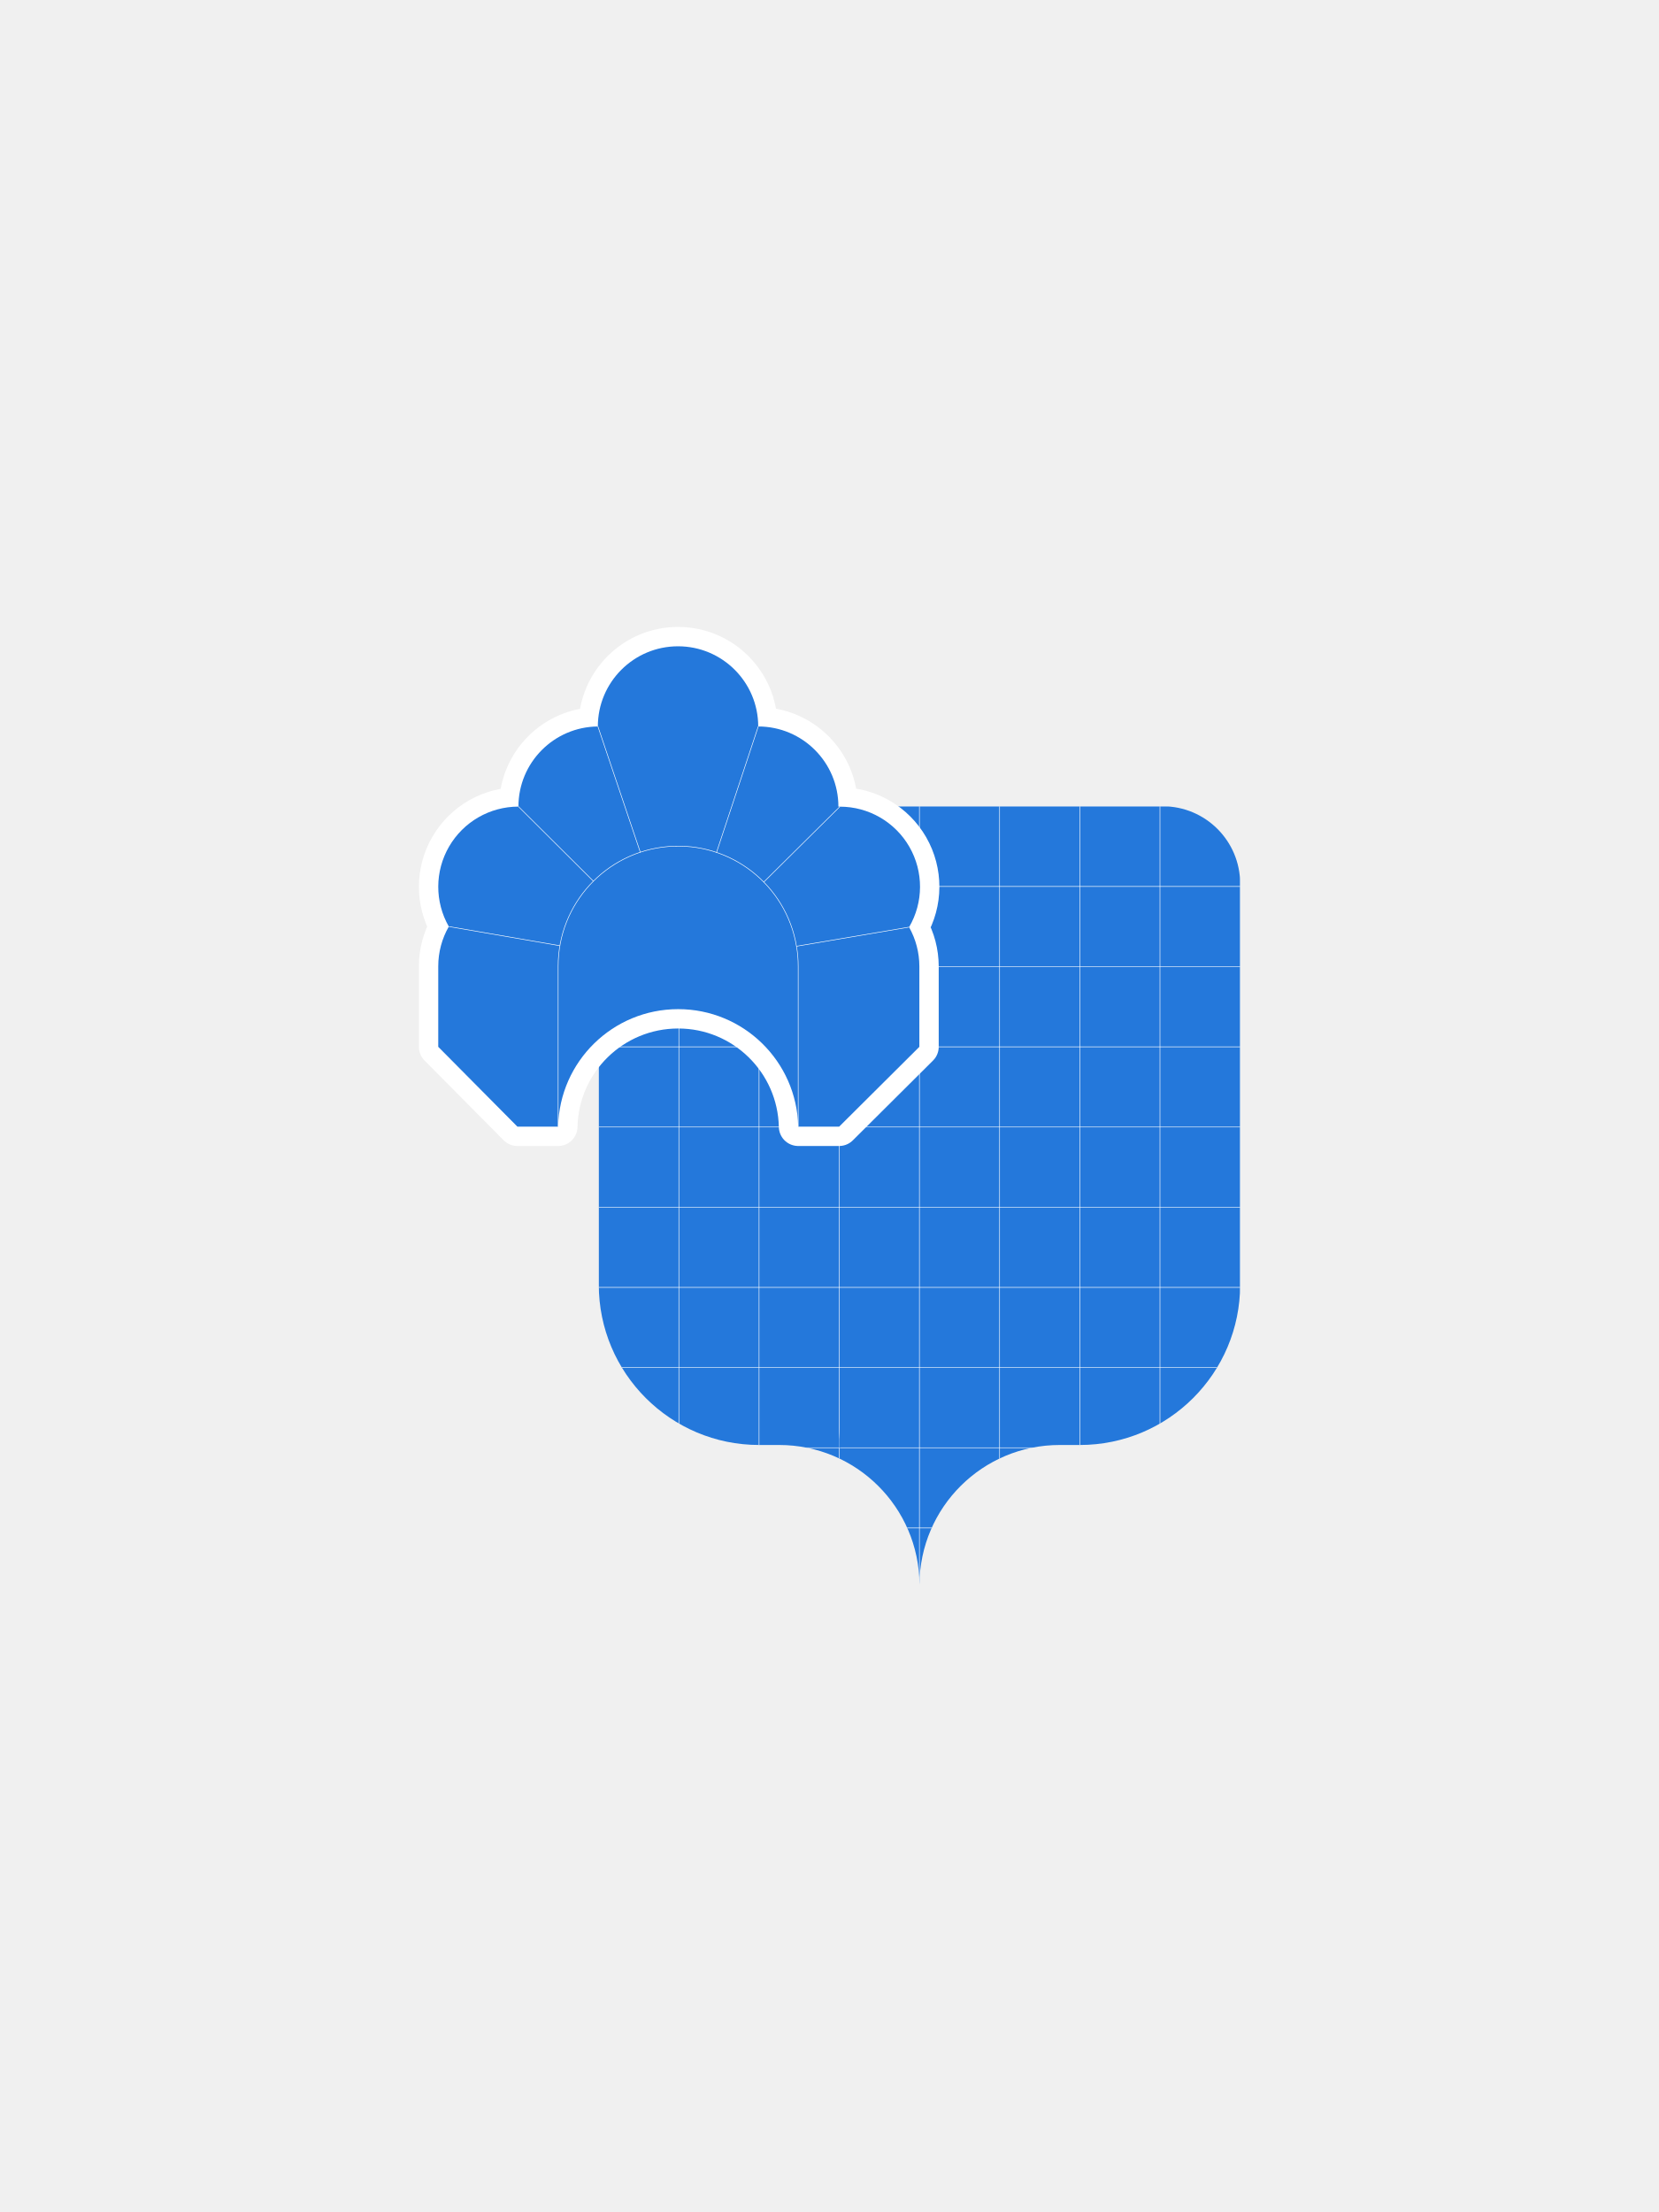
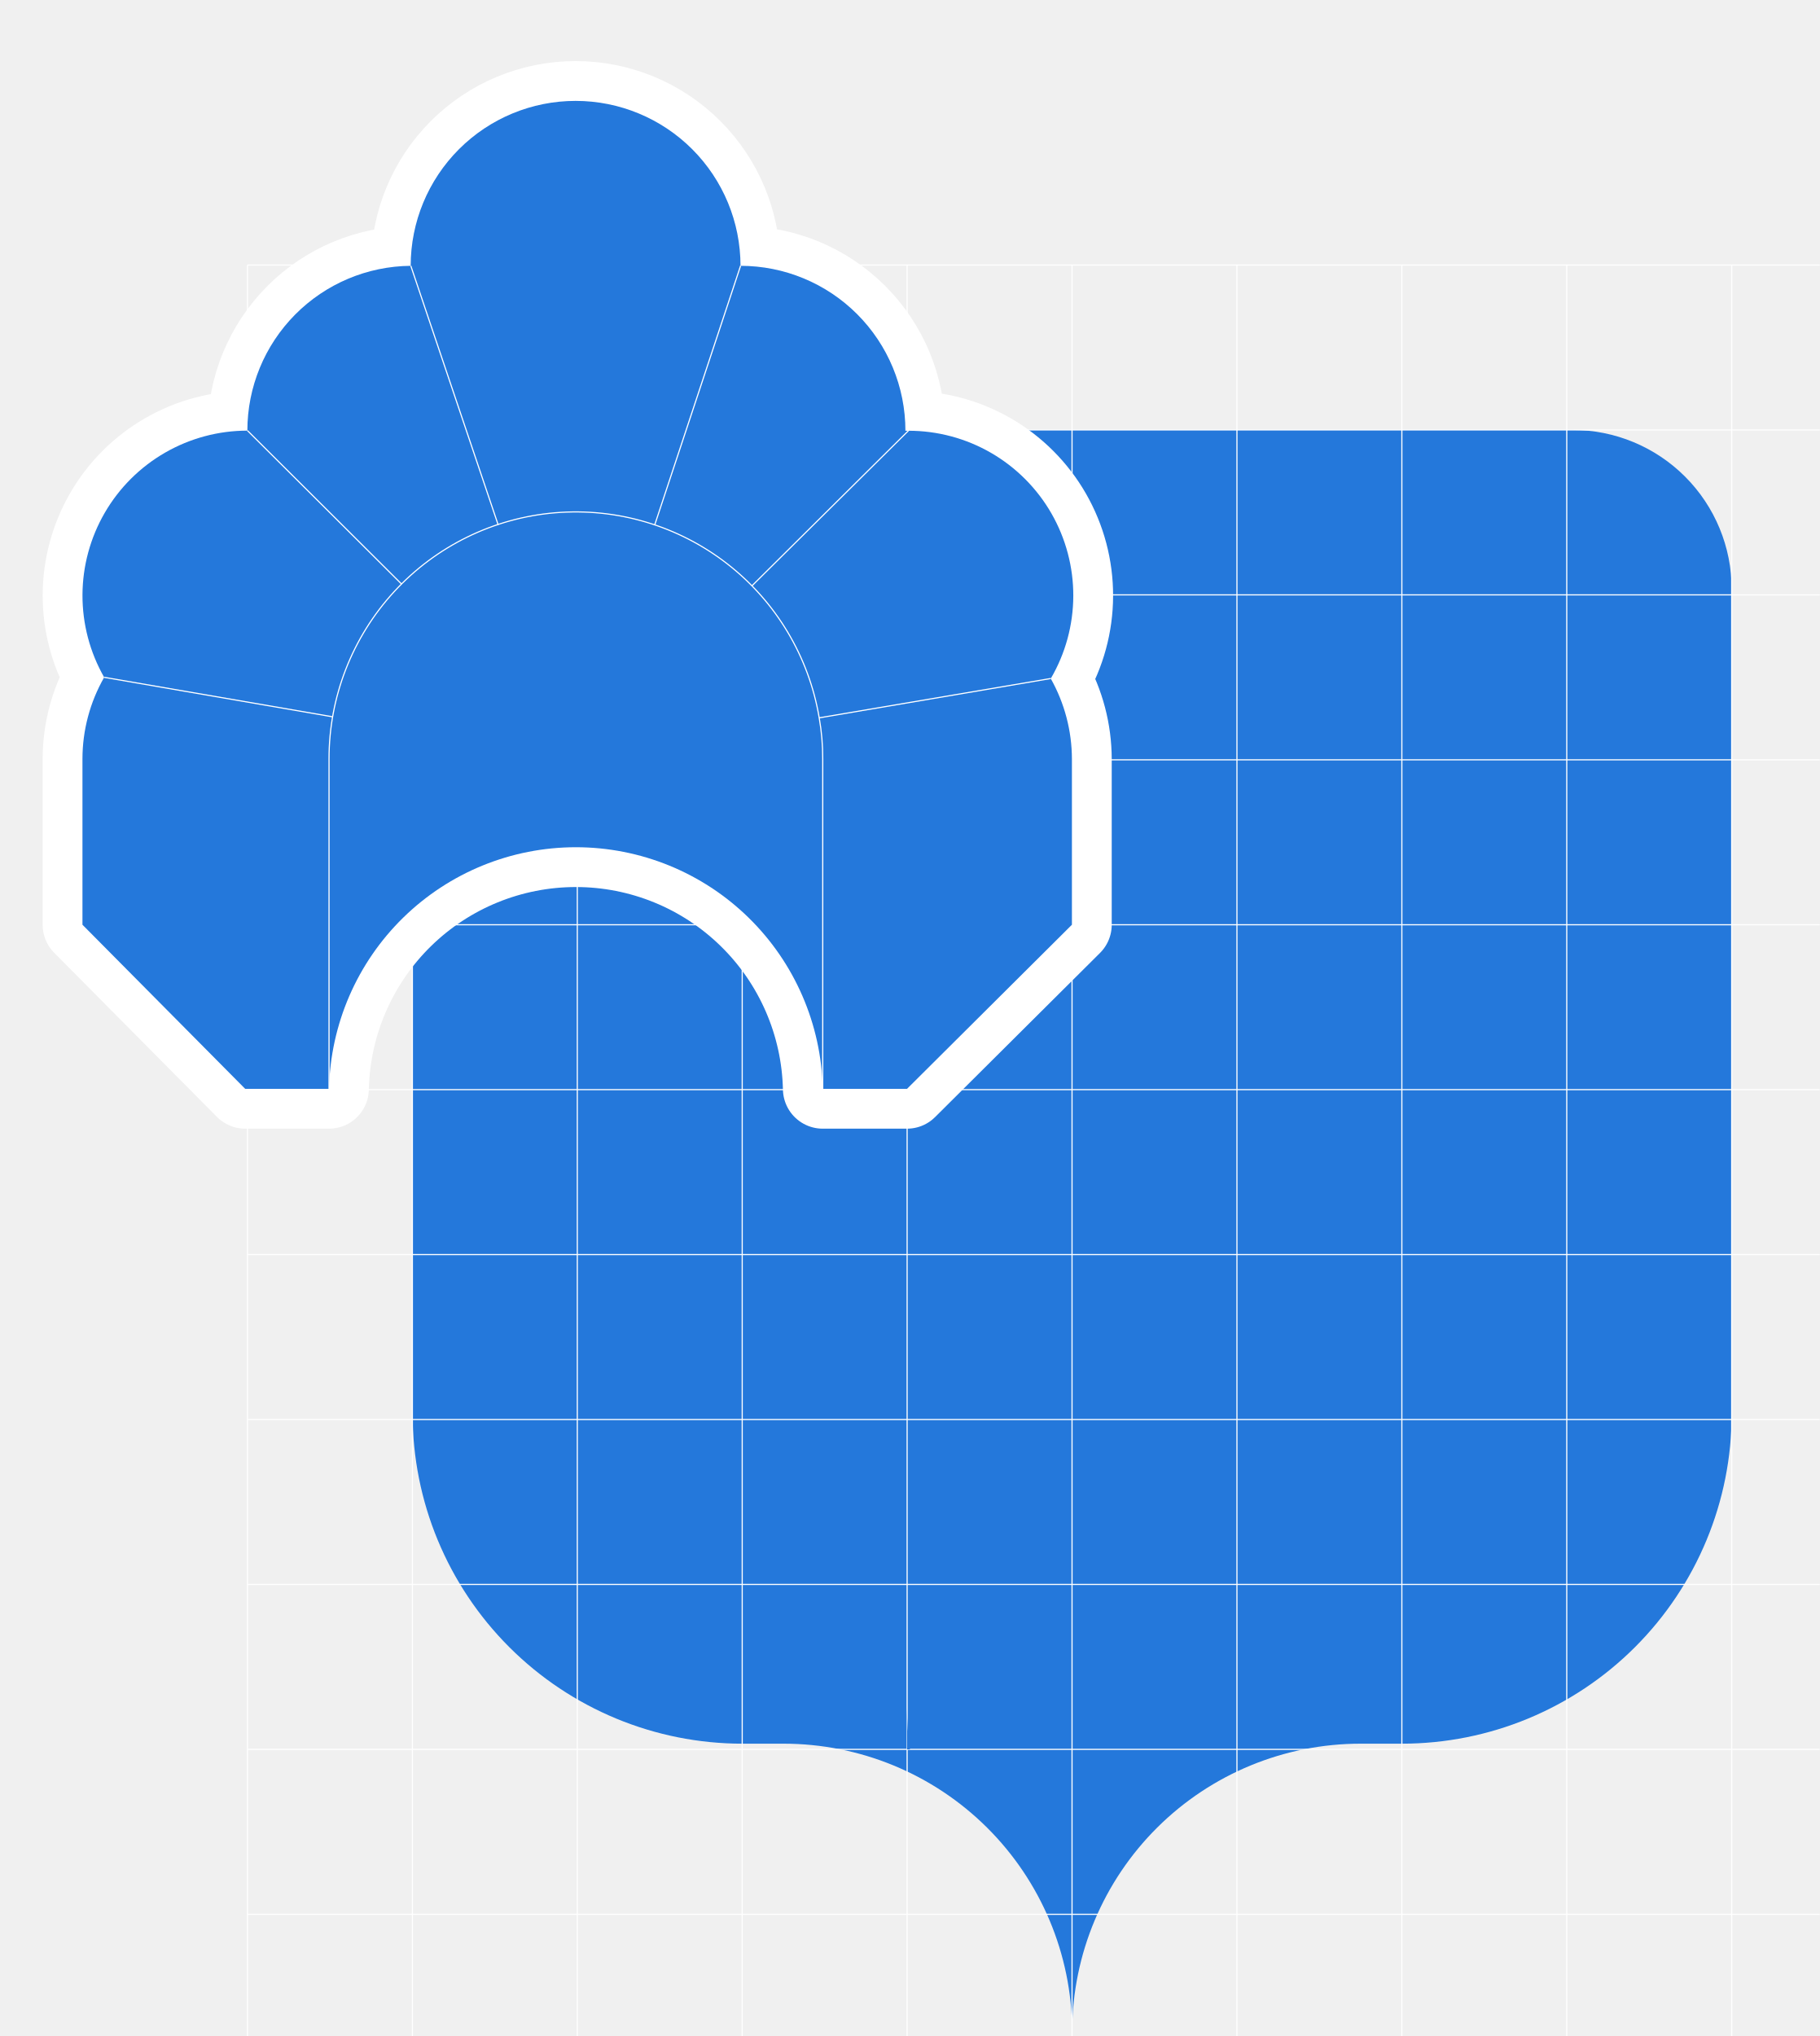
- <svg xmlns="http://www.w3.org/2000/svg" id="Слой_1" data-name="Слой 1" viewBox="0 0 300 400">
+ <svg xmlns="http://www.w3.org/2000/svg" width="160" height="179" viewBox="0 0 160 179" fill="none">
+   <g clip-path="url(#clip0_423_3167)">
+     <path d="M138.28 37.8H50.28C46.567 37.8 43.006 39.275 40.38 41.901C37.755 44.526 36.28 48.087 36.28 51.8V124.3C36.28 131.991 39.335 139.368 44.774 144.806C50.212 150.245 57.589 153.3 65.28 153.3H68.9C75.601 153.3 82.03 155.951 86.783 160.674C91.536 165.397 94.228 171.809 94.27 178.51V178.59C94.27 178.59 94.27 178.64 94.27 178.67V178.51C94.31 171.808 97 165.395 101.754 160.671C106.508 155.947 112.938 153.297 119.64 153.3H123.26C130.951 153.3 138.328 150.245 143.766 144.806C149.205 139.368 152.26 131.991 152.26 124.3V51.8C152.26 48.09 150.788 44.532 148.167 41.908C145.545 39.283 141.99 37.805 138.28 37.8Z" fill="#2478DB" />
+     <path d="M21.76 168.3H166.76" stroke="white" stroke-width="0.1" stroke-miterlimit="10" />
+     <path d="M21.76 153.8H166.76" stroke="white" stroke-width="0.1" stroke-miterlimit="10" />
+     <path d="M21.76 139.3H166.76" stroke="white" stroke-width="0.1" stroke-miterlimit="10" />
+     <path d="M21.76 124.8H166.76" stroke="white" stroke-width="0.1" stroke-miterlimit="10" />
+     <path d="M21.76 110.3H166.76" stroke="white" stroke-width="0.1" stroke-miterlimit="10" />
+     <path d="M21.76 95.8H166.76" stroke="white" stroke-width="0.1" stroke-miterlimit="10" />
+     <path d="M21.76 81.3H166.76" stroke="white" stroke-width="0.1" stroke-miterlimit="10" />
+     <path d="M21.76 66.8H166.76" stroke="white" stroke-width="0.1" stroke-miterlimit="10" />
+     <path d="M21.76 52.3H166.76" stroke="white" stroke-width="0.1" stroke-miterlimit="10" />
+     <path d="M21.76 37.8H166.76" stroke="white" stroke-width="0.1" stroke-miterlimit="10" />
+     <path d="M21.76 23.3H166.76" stroke="white" stroke-width="0.1" stroke-miterlimit="10" />
+     <path d="M152.26 23.3V197.3" stroke="white" stroke-width="0.1" stroke-miterlimit="10" />
+     <path d="M137.76 23.3V197.3" stroke="white" stroke-width="0.1" stroke-miterlimit="10" />
+     <path d="M123.26 23.3V197.3" stroke="white" stroke-width="0.1" stroke-miterlimit="10" />
+     <path d="M108.76 23.3V197.3" stroke="white" stroke-width="0.1" stroke-miterlimit="10" />
+     <path d="M94.26 23.3V197.3" stroke="white" stroke-width="0.1" stroke-miterlimit="10" />
+     <path d="M79.76 23.3V197.3" stroke="white" stroke-width="0.1" stroke-miterlimit="10" />
+     <path d="M65.26 23.3V197.3" stroke="white" stroke-width="0.1" stroke-miterlimit="10" />
+     <path d="M50.76 23.3V197.3" stroke="white" stroke-width="0.1" stroke-miterlimit="10" />
+     <path d="M36.26 23.3V197.3" stroke="white" stroke-width="0.1" stroke-miterlimit="10" />
+     <path d="M21.76 23.3V197.3" stroke="white" stroke-width="0.1" stroke-miterlimit="10" />
+     <path d="M94.25 66.73V81.3L79.75 95.73H72.34C72.218 90.054 69.878 84.652 65.821 80.681C61.764 76.71 56.312 74.486 50.635 74.486C44.958 74.486 39.507 76.71 35.449 80.681C31.392 84.652 29.052 90.054 28.93 95.73H21.56L7.25 81.3V66.73C7.25 64.211 7.908 61.736 9.16 59.55C7.901 57.345 7.243 54.848 7.252 52.309C7.261 49.769 7.937 47.277 9.211 45.081C10.486 42.885 12.315 41.062 14.516 39.795C16.716 38.528 19.211 37.86 21.75 37.86C21.75 34.039 23.259 30.373 25.948 27.66C28.637 24.946 32.29 23.404 36.11 23.37V23.37C36.11 19.524 37.638 15.836 40.357 13.117C43.076 10.398 46.764 8.87 50.61 8.87C54.456 8.87 58.144 10.398 60.863 13.117C63.582 15.836 65.11 19.524 65.11 23.37C68.956 23.37 72.644 24.898 75.363 27.617C78.082 30.336 79.61 34.025 79.61 37.87V37.87H79.87C82.42 37.867 84.927 38.536 87.135 39.812C89.343 41.088 91.175 42.925 92.446 45.136C93.716 47.348 94.38 49.855 94.371 52.406C94.361 54.956 93.677 57.459 92.39 59.66C93.604 61.819 94.244 64.253 94.25 66.73V66.73Z" stroke="white" stroke-width="7" stroke-linecap="round" stroke-linejoin="round" />
+     <path d="M94.25 66.73V81.3L79.75 95.73H72.34C72.218 90.054 69.878 84.652 65.821 80.681C61.764 76.71 56.312 74.486 50.635 74.486C44.958 74.486 39.507 76.71 35.449 80.681C31.392 84.652 29.052 90.054 28.93 95.73H21.56L7.25 81.3V66.73C7.25 64.211 7.908 61.736 9.16 59.55C7.901 57.345 7.243 54.848 7.252 52.309C7.261 49.769 7.937 47.277 9.211 45.081C10.486 42.885 12.315 41.062 14.516 39.795C16.716 38.528 19.211 37.86 21.75 37.86C21.75 34.039 23.259 30.373 25.948 27.66C28.637 24.946 32.29 23.404 36.11 23.37C36.11 19.524 37.638 15.836 40.357 13.117C43.076 10.398 46.764 8.87 50.61 8.87C54.456 8.87 58.144 10.398 60.863 13.117C63.582 15.836 65.11 19.524 65.11 23.37C68.956 23.37 72.644 24.898 75.363 27.617C78.082 30.336 79.61 34.025 79.61 37.87H79.87C82.42 37.867 84.927 38.536 87.135 39.812C89.343 41.088 91.175 42.925 92.446 45.136C93.716 47.348 94.38 49.855 94.371 52.406C94.361 54.956 93.677 57.459 92.39 59.66C93.604 61.819 94.244 64.253 94.25 66.73Z" fill="#2478DB" />
+     <path d="M79.75 153.8V150.17C79.751 151.385 79.838 152.598 80.01 153.8H79.75Z" fill="#2478DB" />
+     <path d="M43.8 46.14L36.12 23.37" stroke="white" stroke-width="0.1" stroke-miterlimit="10" />
+     <path d="M65.12 23.36L57.56 46.17" stroke="white" stroke-width="0.1" stroke-miterlimit="10" />
+     <path d="M35.32 51.36L21.76 37.86" stroke="white" stroke-width="0.1" stroke-miterlimit="10" />
+     <path d="M29.25 63.02L9.17 59.55" stroke="white" stroke-width="0.1" stroke-miterlimit="10" />
+     <path d="M92.4 59.65L72.03 63.11" stroke="white" stroke-width="0.1" stroke-miterlimit="10" />
+     <path d="M79.88 37.86L66.1 51.52" stroke="white" stroke-width="0.1" stroke-miterlimit="10" />
+     <path d="M28.93 95.73V66.73C28.924 61.285 30.965 56.037 34.648 52.026C38.332 48.016 43.388 45.538 48.814 45.082C54.24 44.626 59.639 46.227 63.939 49.566C68.24 52.906 71.128 57.74 72.03 63.11C72.24 64.305 72.344 65.516 72.34 66.73V95.73" stroke="white" stroke-width="0.1" stroke-miterlimit="10" />
+   </g>
  <defs>
-     <style>.cls-1{fill:#2478db;}.cls-2{clip-path:url(#clip-path);}.cls-3,.cls-4{fill:none;stroke:#fff;}.cls-3{stroke-miterlimit:10;stroke-width:0.1px;}.cls-4{stroke-linecap:round;stroke-linejoin:round;stroke-width:7px;}</style>
-     <clipPath id="clip-path">
-       <path class="cls-1" d="M210.28,145.8h-88a14,14,0,0,0-14,14v72.5a29,29,0,0,0,29,29h3.62a25.37,25.37,0,0,1,25.37,25.21v.08s0,.05,0,.08v-.16a25.36,25.36,0,0,1,25.37-25.21h3.62a29,29,0,0,0,29-29v-72.5A14,14,0,0,0,210.28,145.8Z" />
+     <clipPath id="clip0_423_3167">
+       <rect width="160" height="179" fill="white" />
    </clipPath>
  </defs>
-   <path class="cls-1" d="M210.28,145.8h-88a14,14,0,0,0-14,14v72.5a29,29,0,0,0,29,29h3.62a25.37,25.37,0,0,1,25.37,25.21v.08s0,.05,0,.08v-.16a25.36,25.36,0,0,1,25.37-25.21h3.62a29,29,0,0,0,29-29v-72.5A14,14,0,0,0,210.28,145.8Z" />
-   <g class="cls-2">
-     <line class="cls-3" x1="93.76" y1="305.3" x2="238.76" y2="305.3" />
-     <line class="cls-3" x1="93.76" y1="290.8" x2="238.76" y2="290.8" />
-     <line class="cls-3" x1="93.76" y1="276.3" x2="238.76" y2="276.3" />
-     <line class="cls-3" x1="93.76" y1="261.8" x2="238.76" y2="261.8" />
-     <line class="cls-3" x1="93.76" y1="247.3" x2="238.76" y2="247.3" />
-     <line class="cls-3" x1="93.76" y1="232.8" x2="238.76" y2="232.8" />
-     <line class="cls-3" x1="93.76" y1="218.3" x2="238.76" y2="218.3" />
-     <line class="cls-3" x1="93.76" y1="203.8" x2="238.76" y2="203.8" />
-     <line class="cls-3" x1="93.76" y1="189.3" x2="238.76" y2="189.3" />
-     <line class="cls-3" x1="93.76" y1="174.8" x2="238.76" y2="174.8" />
-     <line class="cls-3" x1="93.76" y1="160.3" x2="238.76" y2="160.3" />
-     <line class="cls-3" x1="93.76" y1="145.8" x2="238.76" y2="145.8" />
-     <line class="cls-3" x1="93.76" y1="131.3" x2="238.76" y2="131.3" />
-     <line class="cls-3" x1="238.76" y1="131.3" x2="238.76" y2="305.3" />
-     <line class="cls-3" x1="224.26" y1="131.3" x2="224.26" y2="305.3" />
-     <line class="cls-3" x1="209.76" y1="131.3" x2="209.76" y2="305.3" />
-     <line class="cls-3" x1="195.26" y1="131.3" x2="195.26" y2="305.3" />
-     <line class="cls-3" x1="180.76" y1="131.3" x2="180.76" y2="305.3" />
-     <line class="cls-3" x1="166.26" y1="131.3" x2="166.26" y2="305.3" />
-     <line class="cls-3" x1="151.76" y1="131.3" x2="151.76" y2="305.3" />
-     <line class="cls-3" x1="137.26" y1="131.3" x2="137.26" y2="305.3" />
-     <line class="cls-3" x1="122.76" y1="131.3" x2="122.76" y2="305.3" />
-     <line class="cls-3" x1="108.26" y1="131.3" x2="108.26" y2="305.3" />
-     <line class="cls-3" x1="93.76" y1="131.3" x2="93.76" y2="305.3" />
-   </g>
-   <path class="cls-4" d="M166.25,174.73h0V189.3l-14.5,14.43h-7.41a21.71,21.71,0,0,0-43.41,0H93.56L79.25,189.3V174.73h0a14.44,14.44,0,0,1,1.91-7.18,14.5,14.5,0,0,1,12.59-21.69,14.49,14.49,0,0,1,14.36-14.49h0a14.5,14.5,0,1,1,29,0,14.5,14.5,0,0,1,14.5,14.5v0l.26,0a14.48,14.48,0,0,1,12.52,21.79A14.5,14.5,0,0,1,166.25,174.73Z" />
-   <path class="cls-1" d="M166.25,174.73h0V189.3l-14.5,14.43h-7.41a21.71,21.71,0,0,0-43.41,0H93.56L79.25,189.3V174.73h0a14.44,14.44,0,0,1,1.91-7.18,14.5,14.5,0,0,1,12.59-21.69,14.49,14.49,0,0,1,14.36-14.49h0a14.5,14.5,0,1,1,29,0,14.5,14.5,0,0,1,14.5,14.5v0l.26,0a14.48,14.48,0,0,1,12.52,21.79A14.5,14.5,0,0,1,166.25,174.73Z" />
-   <path class="cls-1" d="M151.75,261.8v-3.63a25.64,25.64,0,0,0,.26,3.63Z" />
-   <line class="cls-3" x1="115.8" y1="154.14" x2="108.12" y2="131.37" />
-   <line class="cls-3" x1="137.12" y1="131.36" x2="129.56" y2="154.17" />
-   <line class="cls-3" x1="107.32" y1="159.36" x2="93.76" y2="145.86" />
-   <line class="cls-3" x1="101.25" y1="171.02" x2="81.17" y2="167.55" />
-   <line class="cls-3" x1="164.4" y1="167.65" x2="144.03" y2="171.11" />
-   <line class="cls-3" x1="151.88" y1="145.86" x2="138.1" y2="159.52" />
-   <path class="cls-3" d="M100.93,203.73v-29a21.7,21.7,0,0,1,43.1-3.62,20.48,20.48,0,0,1,.31,3.62v29" />
</svg>
